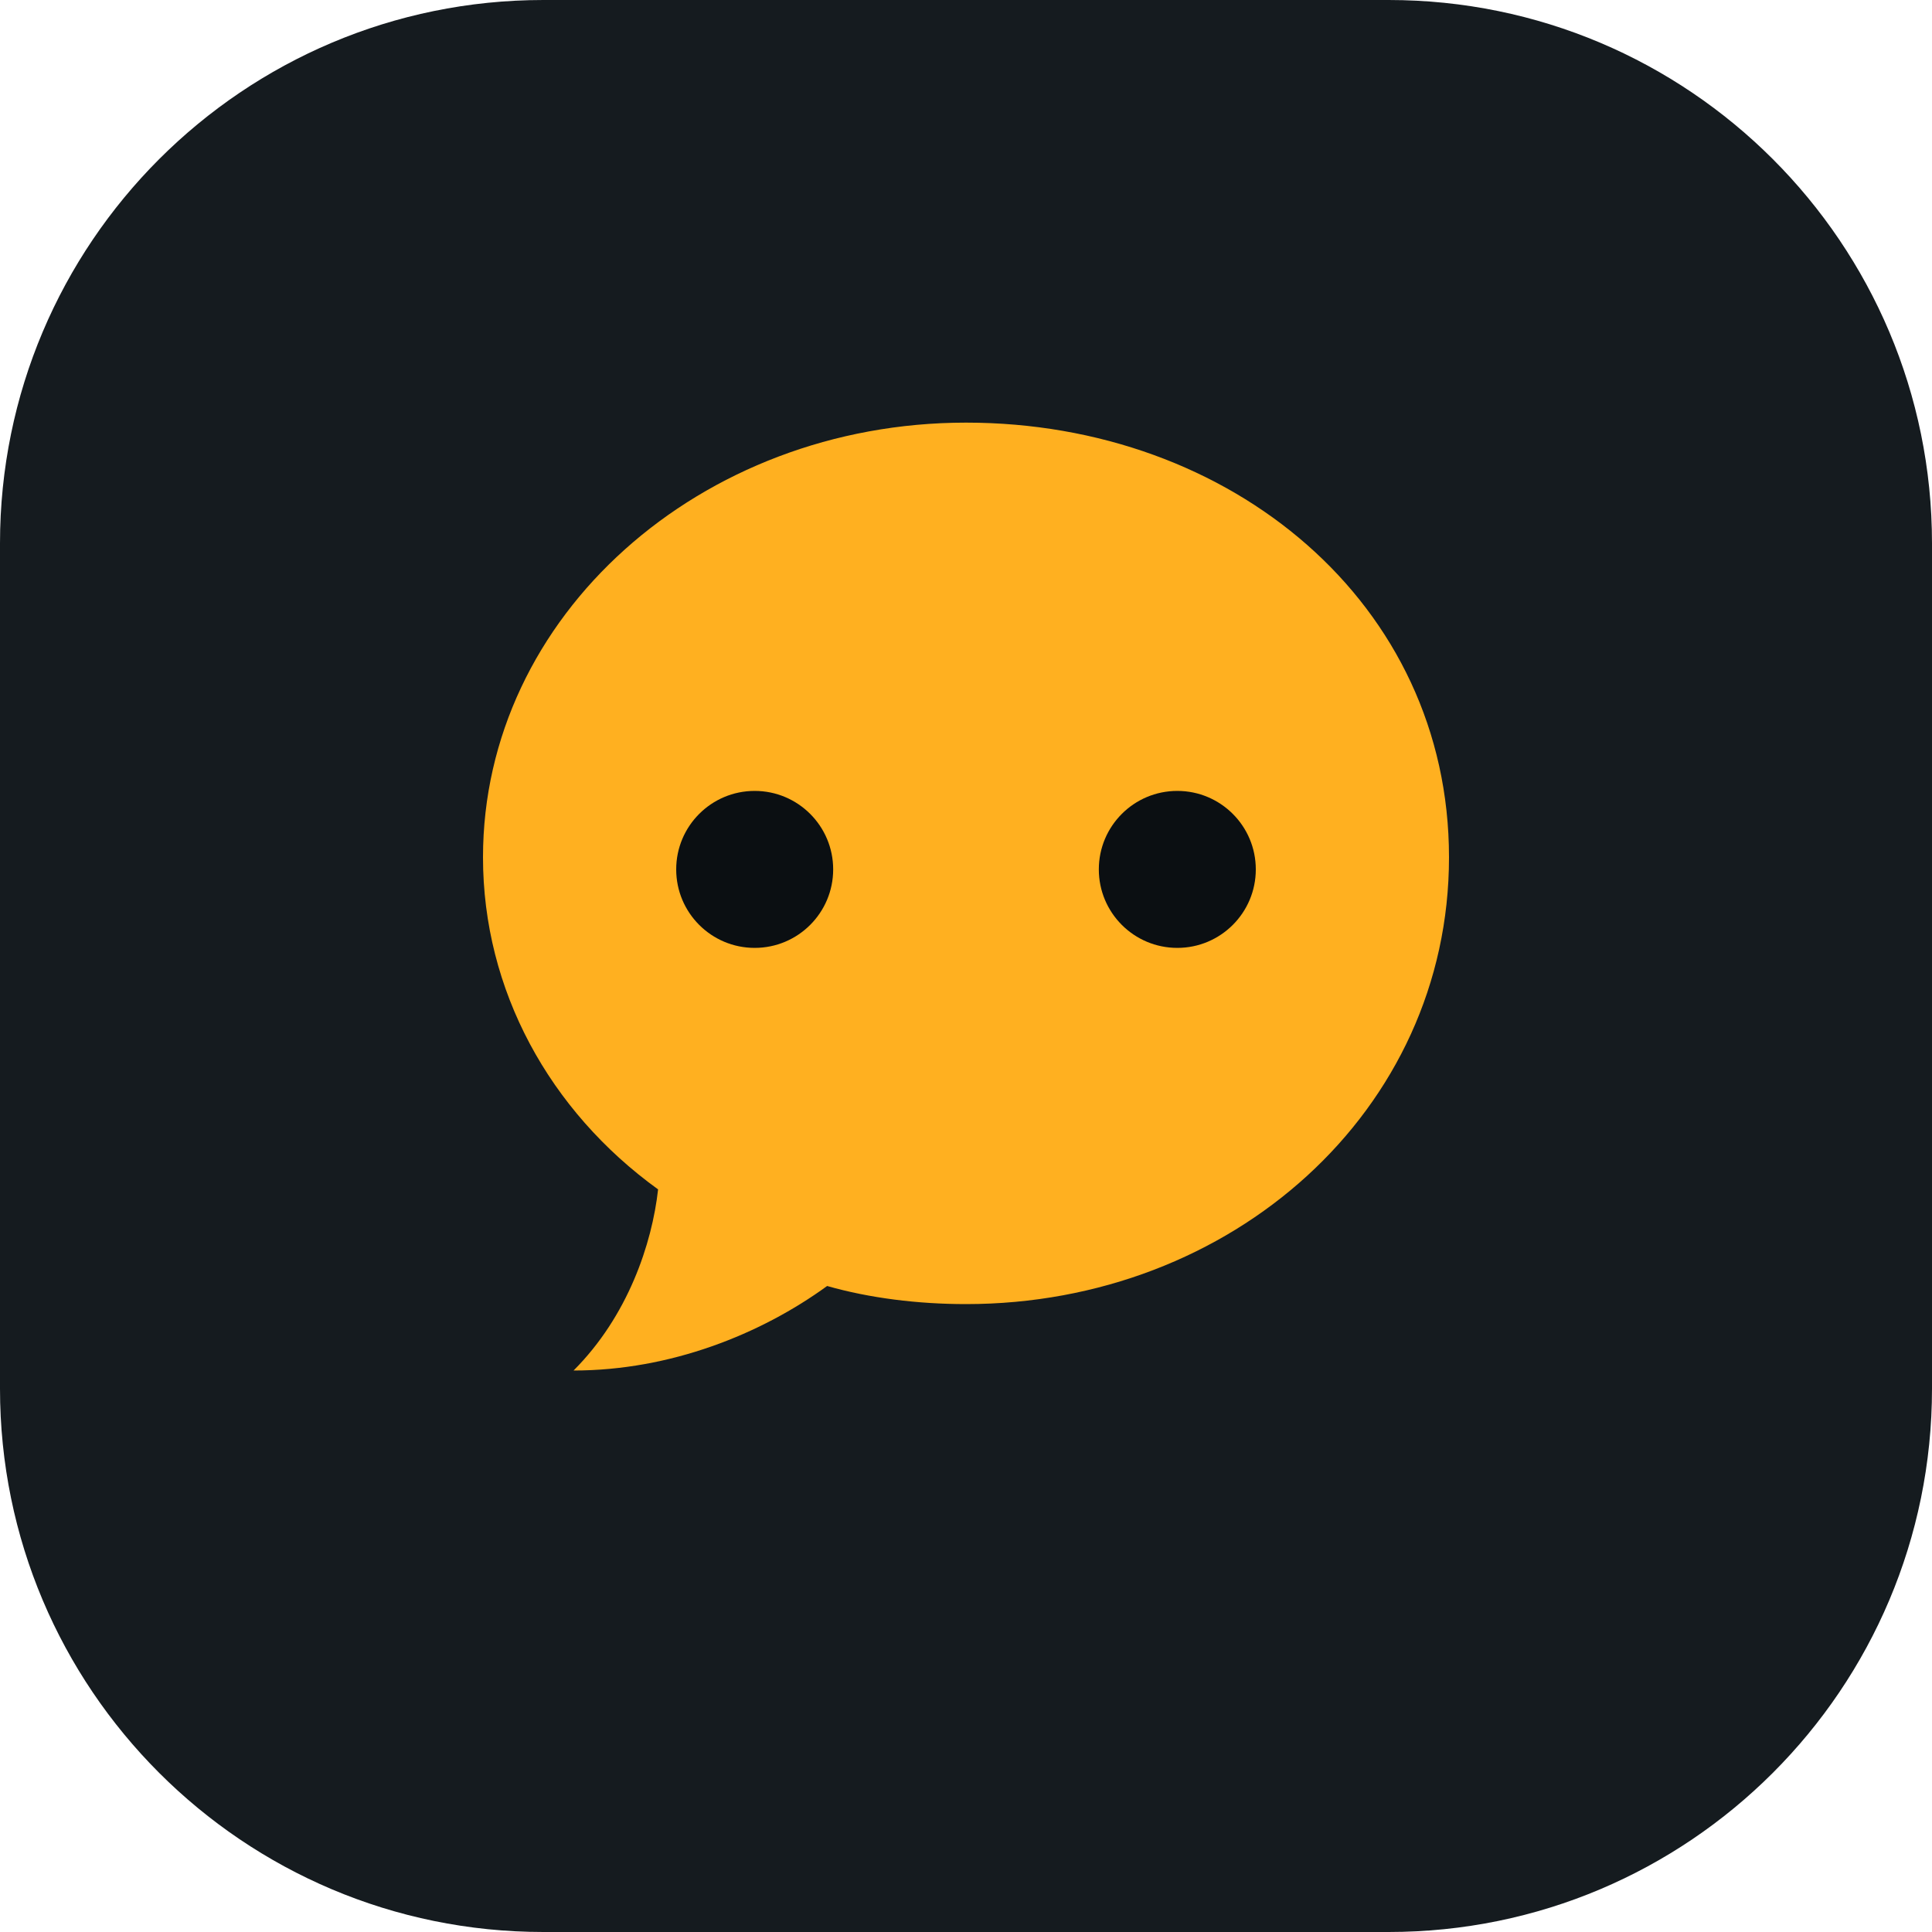
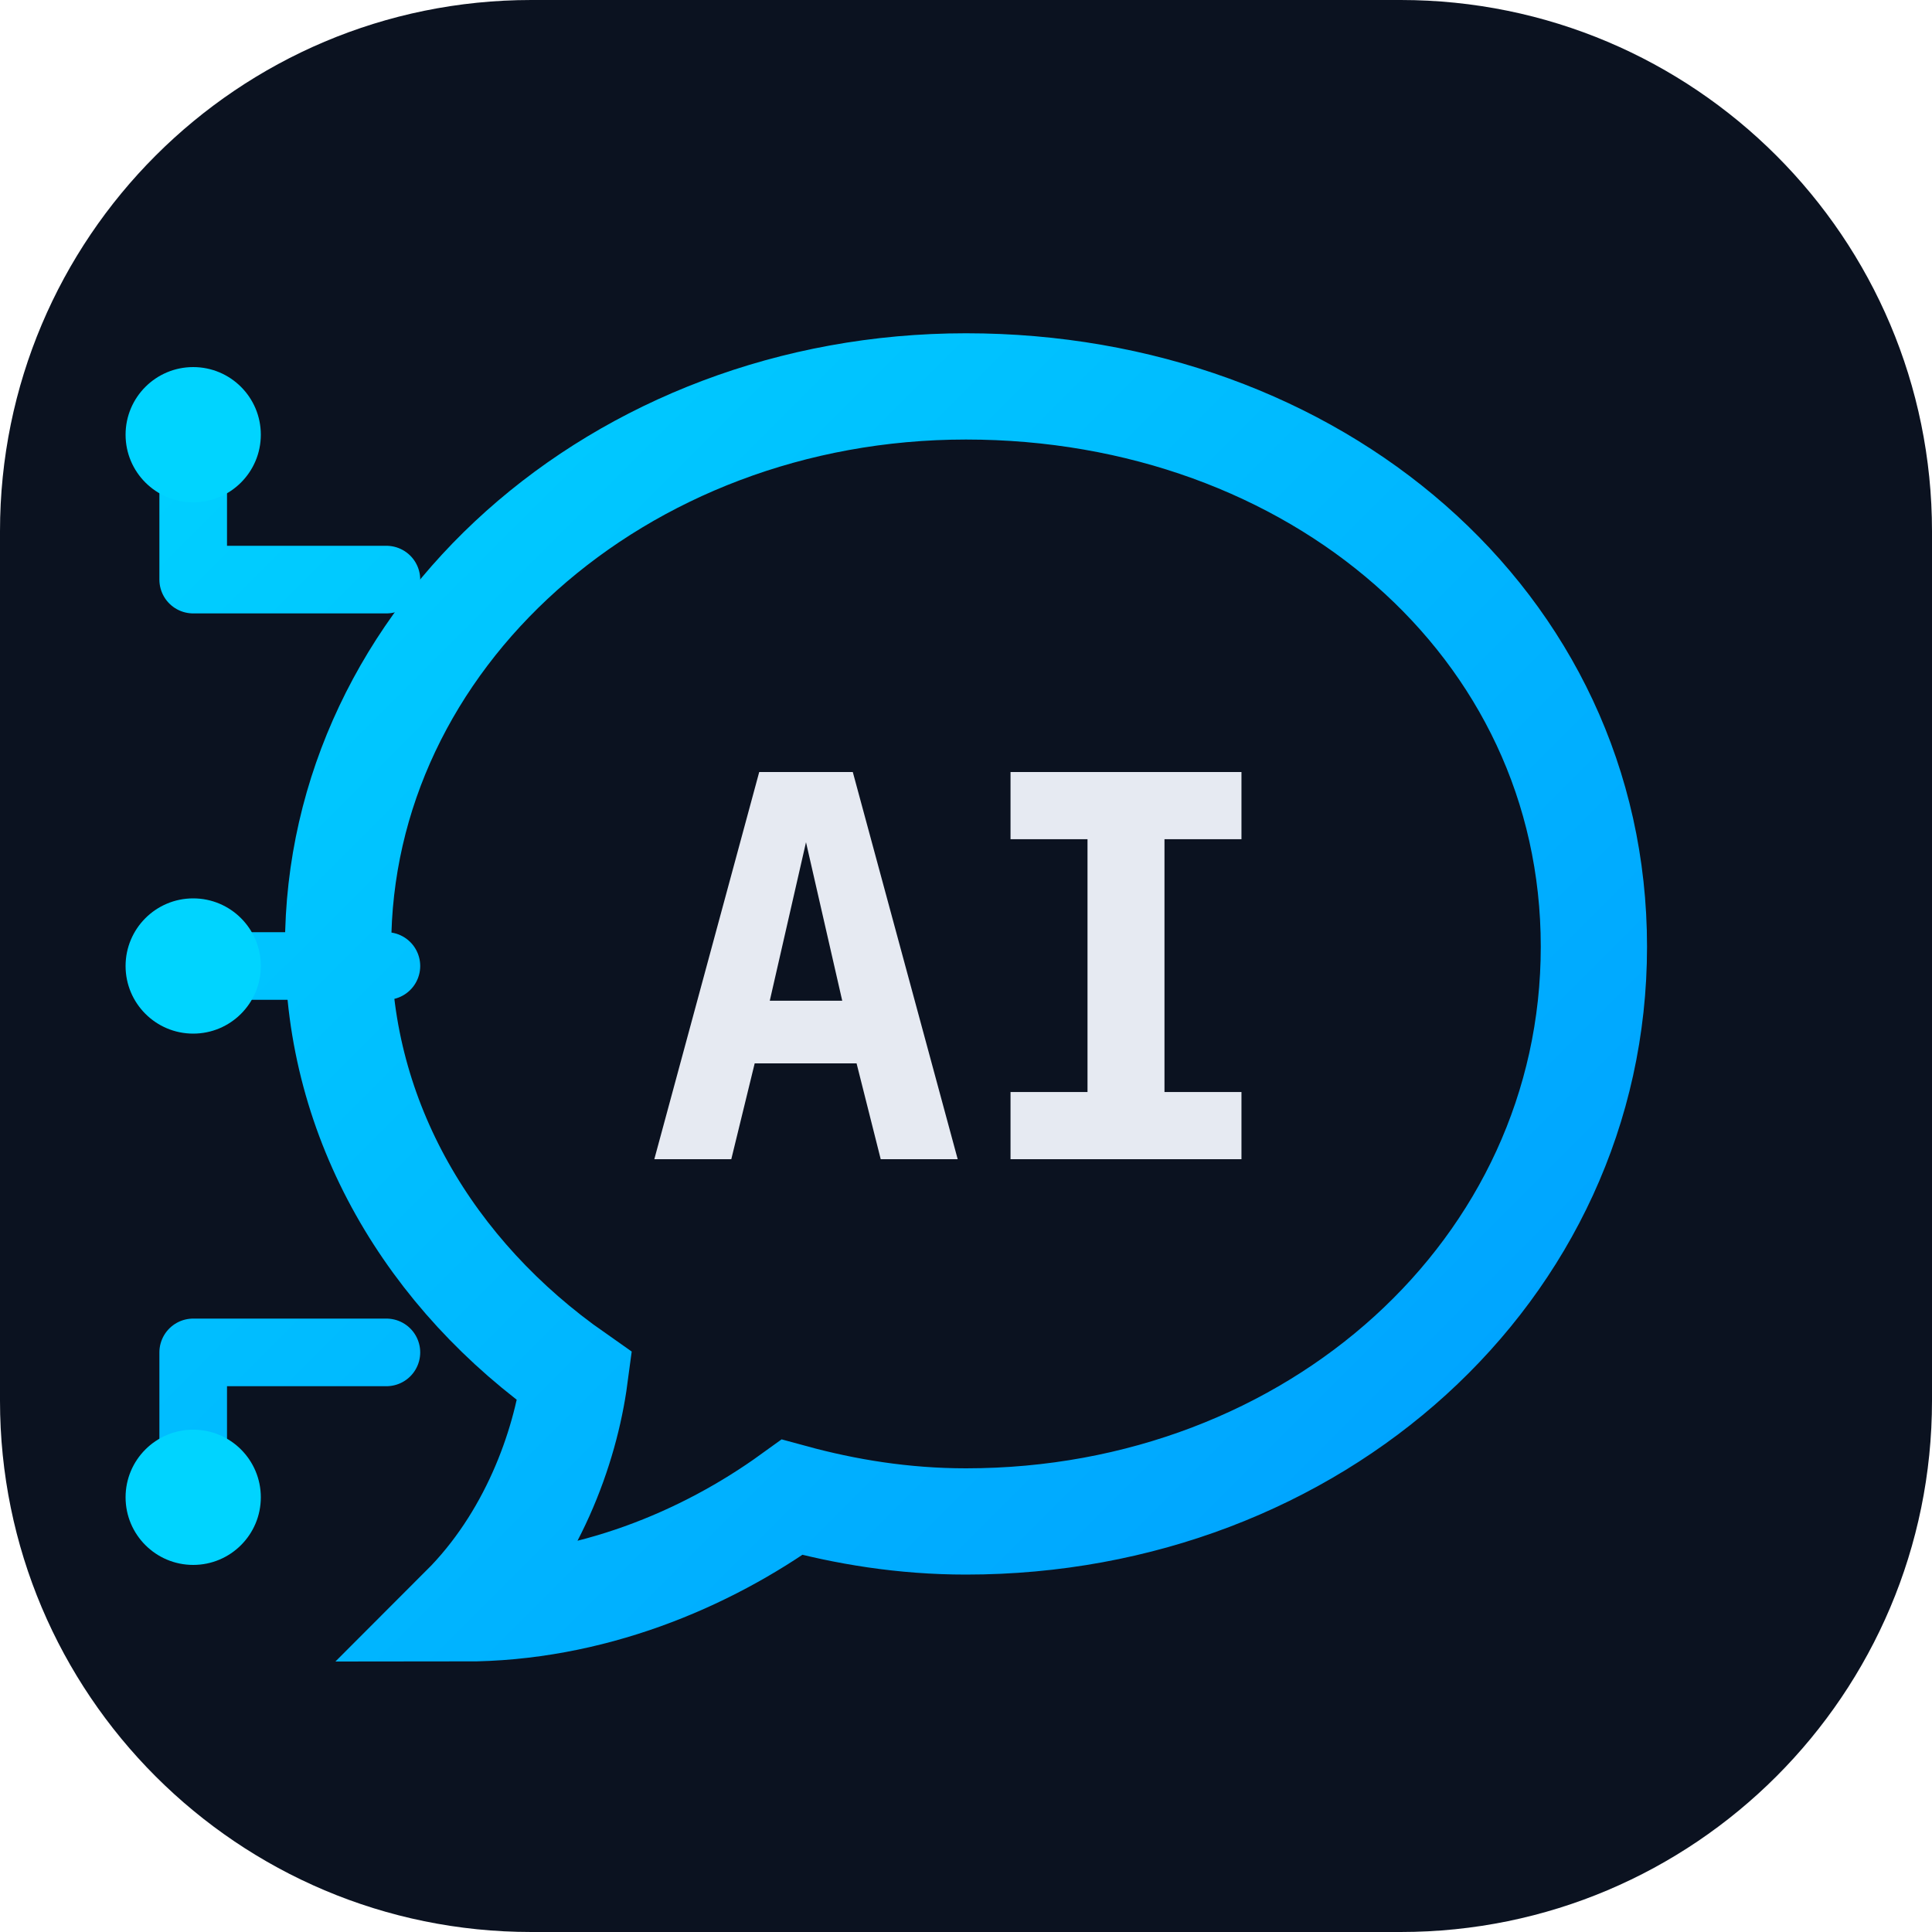
- <svg xmlns="http://www.w3.org/2000/svg" viewBox="0 0 32 32">
-   <rect width="32" height="32" rx="9" fill="#151B1F" />
-   <path d="M16 7c-4.4 0-8 3.2-8 7.2 0 2.2 1.1 4.2 2.9 5.5-.1.9-.5 2.1-1.4 3 1.6 0 3.1-.6 4.2-1.4.7.2 1.5.3 2.3.3 4.4 0 8-3.2 8-7.4S20.4 7 16 7Z" fill="#FFB020" />
-   <circle cx="12.5" cy="14.4" r="1.3" fill="#0B0F12" />
-   <circle cx="19.5" cy="14.4" r="1.3" fill="#0B0F12" />
+ <svg xmlns="http://www.w3.org/2000/svg" viewBox="0 0 40 40">
+   <defs>
+     <linearGradient id="g" x1="4" y1="4" x2="36" y2="36" gradientUnits="userSpaceOnUse">
+       <stop stop-color="#00D4FF" />
+       <stop offset="1" stop-color="#0099FF" />
+     </linearGradient>
+   </defs>
+   <rect width="40" height="40" rx="11" fill="#0B1220" />
+   <g stroke="url(#g)" stroke-width="1.4" stroke-linecap="round">
+     <path d="M4 12h4M4 12v-3" />
+     <path d="M4 20h4" />
+     <path d="M4 28h4M4 28v3" />
+   </g>
+   <circle cx="4" cy="9" r="1.4" fill="#00D4FF" />
+   <circle cx="4" cy="20" r="1.4" fill="#00D4FF" />
+   <circle cx="4" cy="31" r="1.4" fill="#00D4FF" />
+   <path d="M20 8c-7.2 0-13 5.2-13 11.6 0 3.6 1.9 6.8 4.9 8.9-.2 1.5-.9 3.4-2.3 4.8 2.6 0 5-1 6.8-2.3 1.1.3 2.3.5 3.6.5 7.2 0 13-5.2 13-11.9S27.2 8 20 8Z" fill="none" stroke="url(#g)" stroke-width="2.2" />
+   <text x="20" y="24" text-anchor="middle" font-family="IBM Plex Mono, monospace" font-weight="700" font-size="11" fill="#E6EAF2">AI</text>
</svg>
